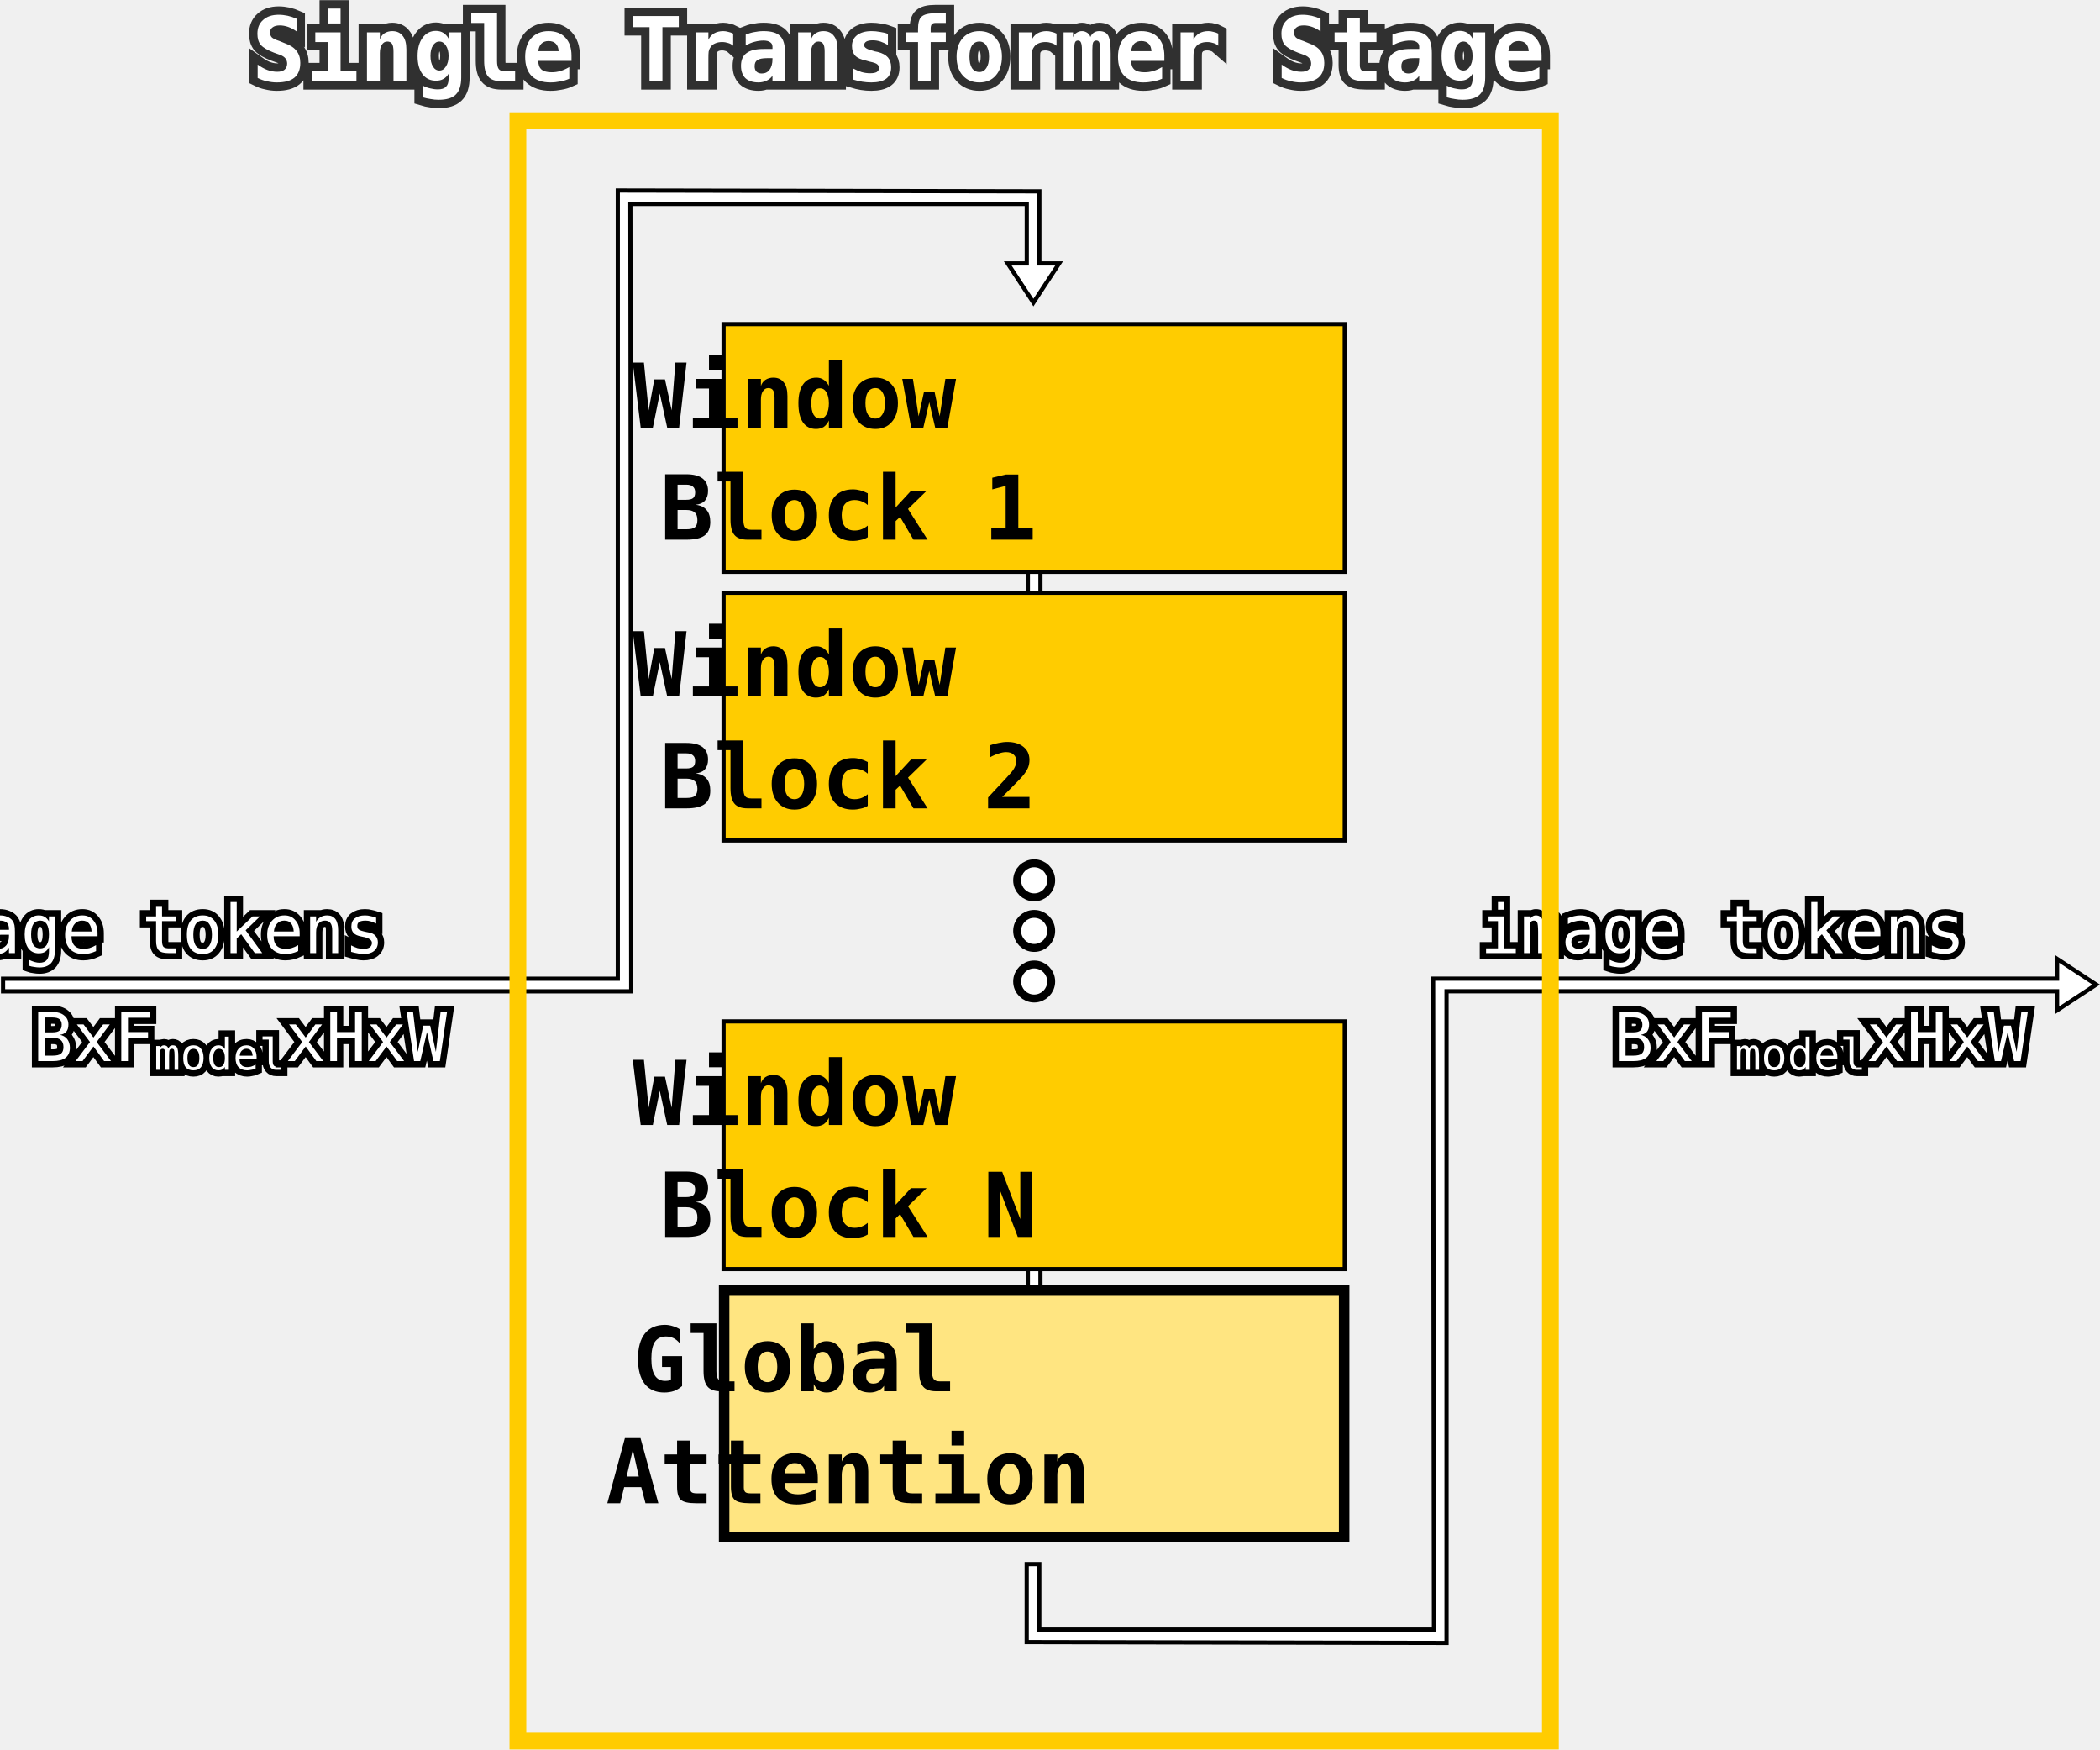
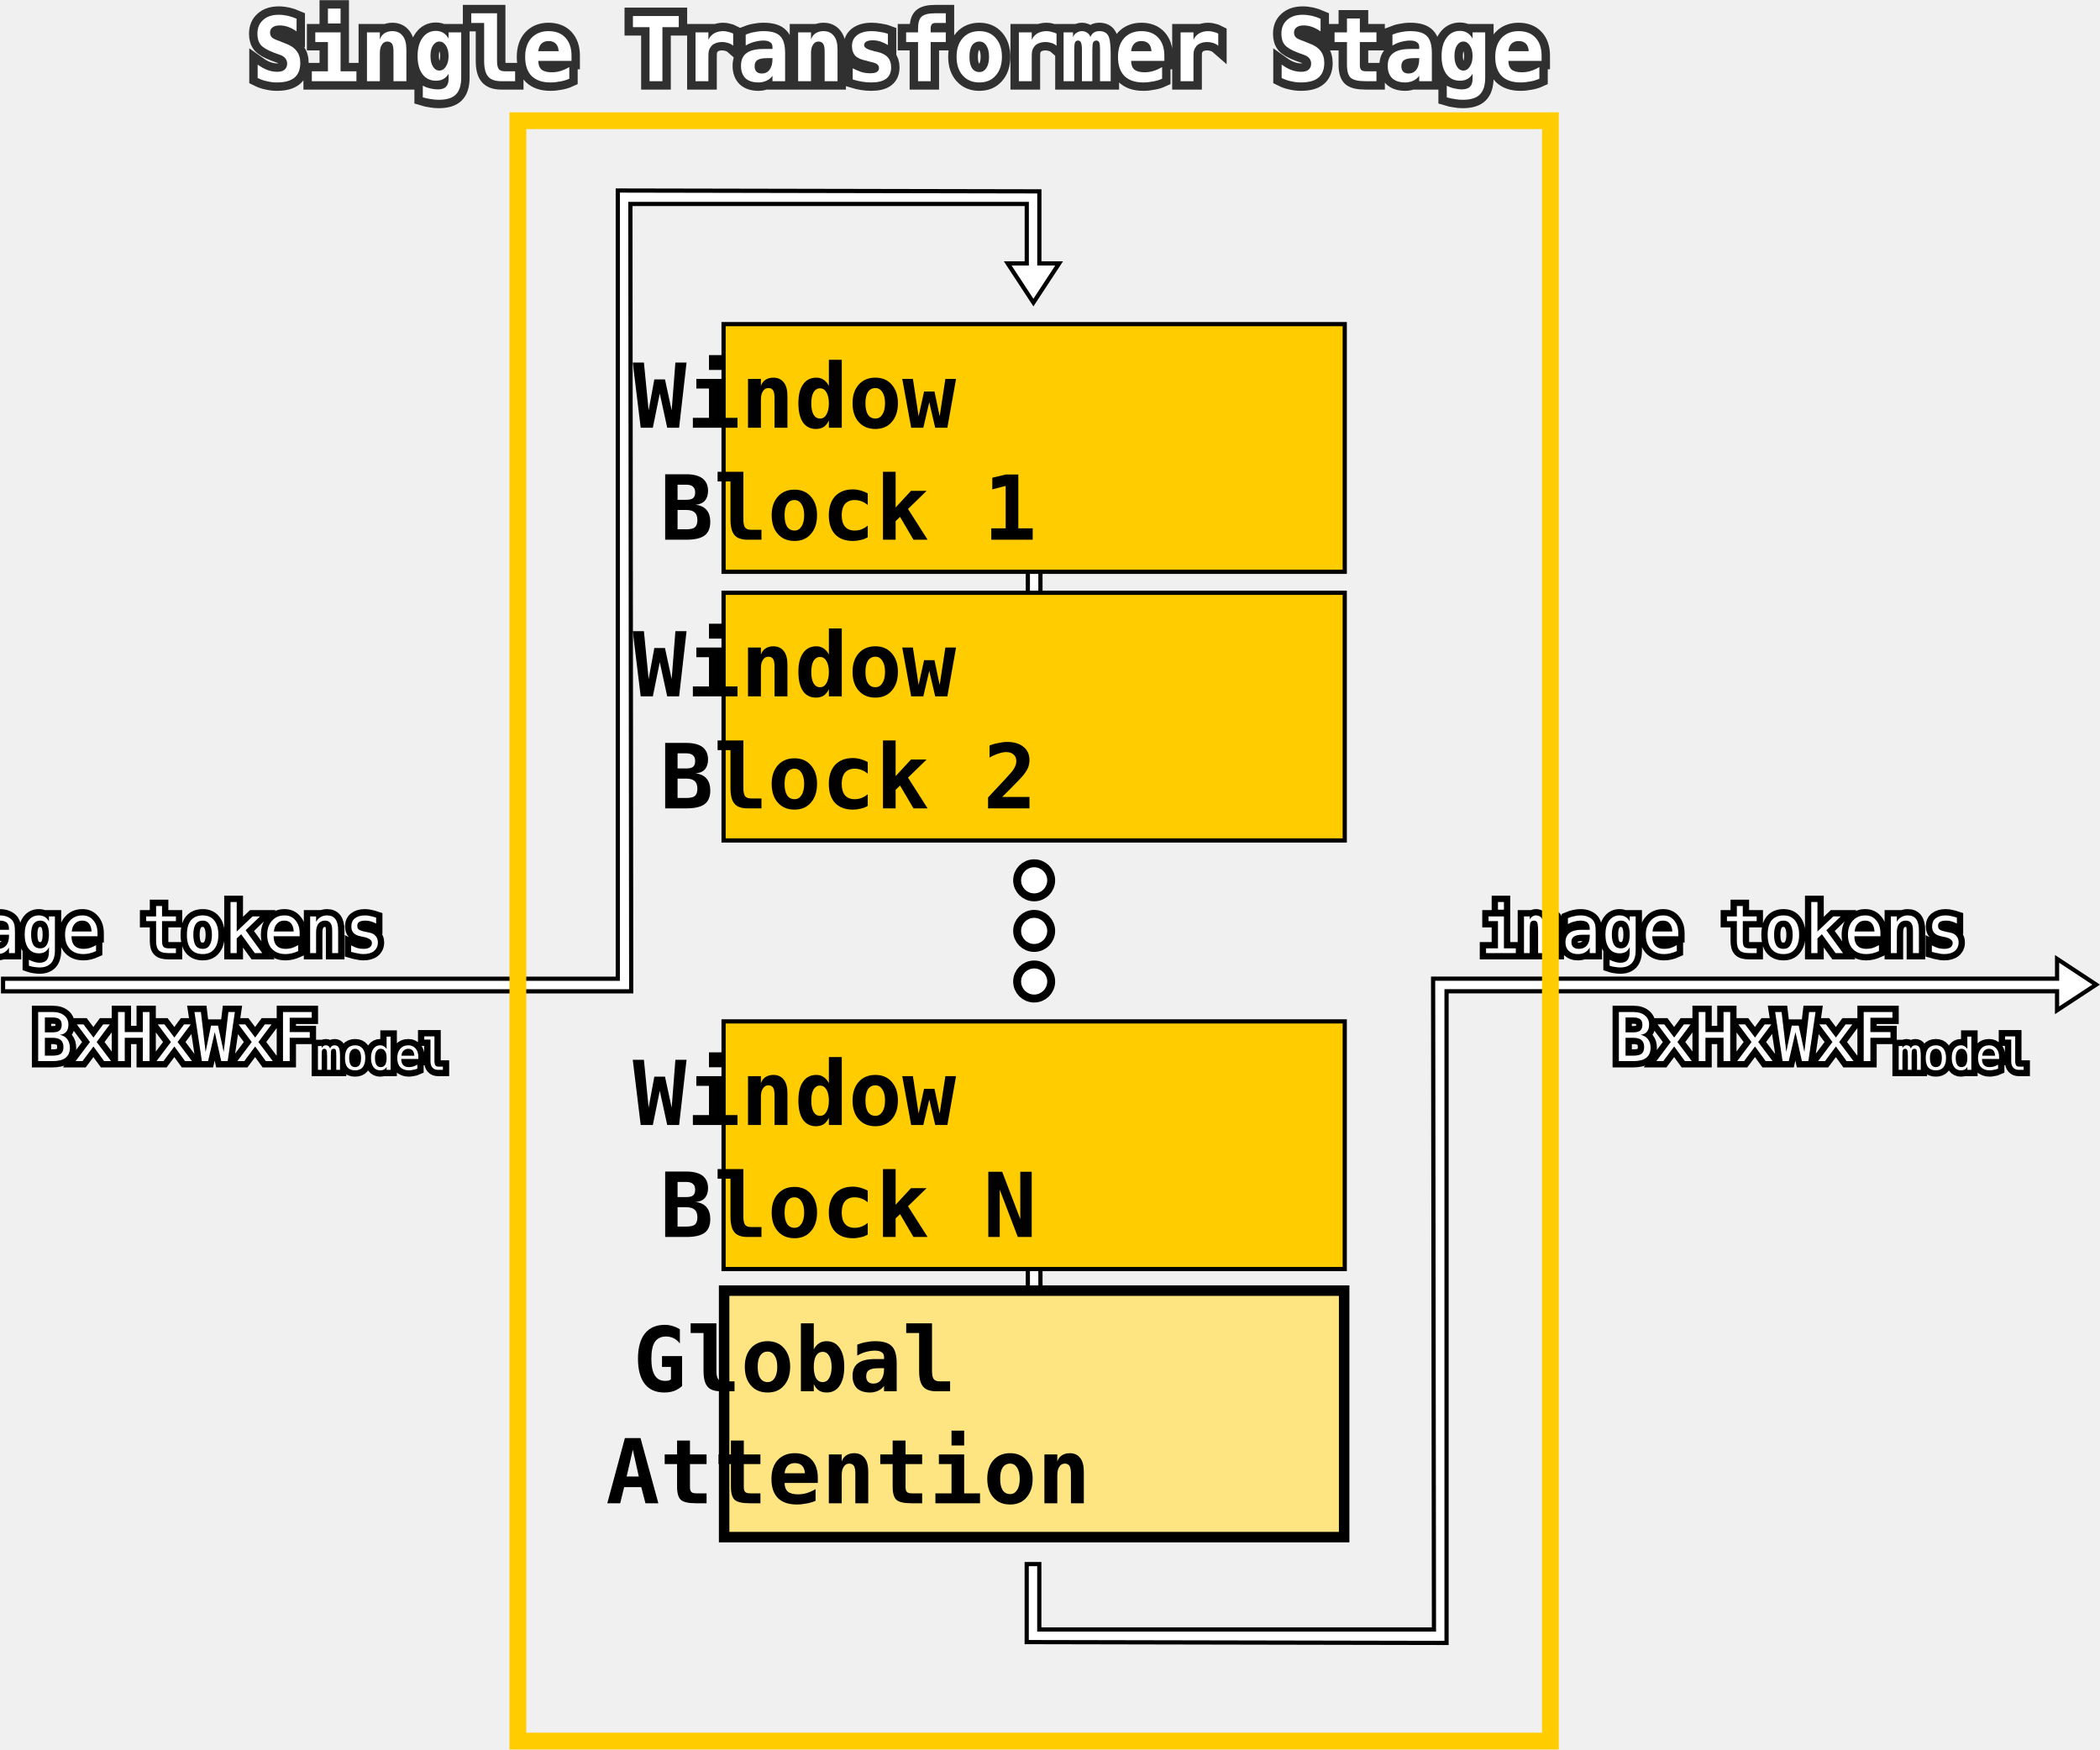
<svg xmlns="http://www.w3.org/2000/svg" xmlns:xlink="http://www.w3.org/1999/xlink" width="500.337" height="416.76" viewBox="0 0 132.381 110.268">
  <g transform="translate(892.133 -428.749)">
    <path fill="#fff" stroke="#000" stroke-linecap="square" stroke-width=".529" d="m-827.279 532.116 26.202.052v-41.074h38.75v1.087l2.093-1.374-2.092-1.376v1.134h-39.333l.053 41.022h-25.144v-4.125h-.529z" paint-order="markers stroke fill" />
    <g transform="translate(3.254 13.406)">
      <path id="a" fill="#fc0" stroke="#000" stroke-dasharray="none" stroke-linecap="square" stroke-width=".529" d="M426.011 225.496h38.894v15.346h-38.894z" paint-order="stroke fill markers" />
    </g>
    <g transform="translate(-17.935 -.664)">
      <use xlink:href="#a" id="b" x="0" y="0" transform="translate(90.145 24.576)" />
    </g>
    <path fill="#fff" stroke="#000" stroke-linecap="square" stroke-width=".529" d="M-826.677 474.761v-15.738h-.53v15.738zm0 41.593v-15.74h-.53v15.74z" paint-order="markers stroke fill" />
    <g transform="translate(-27.558 5.671)">
      <use xlink:href="#b" id="c" x="0" y="0" transform="translate(87.684 -20.142)" />
    </g>
    <path fill="#fff" stroke="#000" stroke-linecap="square" stroke-width=".529" d="M-827.275 445.486h-1.087l1.374 2.093 1.375-2.093h-1.133v-4.544l-26.31-.052v49.68h-38.752v.529h39.333l-.053-49.628h25.253z" paint-order="markers stroke fill" />
    <text xml:space="preserve" x="-827.004" y="433.867" fill="#fff" stroke="#000" stroke-linecap="square" stroke-opacity=".798" stroke-width="1.058" font-family="Monospace" font-size="5.644" font-weight="700" paint-order="markers stroke fill" style="Monospace, Bold&quot;;text-align:start;" text-anchor="middle">
      <tspan x="-827.004" y="433.867" style="Monospace, Bold&quot;;text-align:start;">Single Transformer Stage</tspan>
    </text>
    <text xml:space="preserve" x="-876.812" y="488.819" fill="#fff" stroke="#000" stroke-linecap="square" stroke-width=".794" font-family="Monospace" font-size="4.233" font-weight="400" paint-order="markers stroke fill" style="text-align:center;" text-anchor="middle">
      <tspan x="-876.812" y="488.819" style="text-align:center;">image tokens</tspan>
    </text>
    <text xml:space="preserve" x="-890.071" y="495.63" fill="#fff" stroke="#000" stroke-linecap="square" stroke-width=".794" font-family="Monospace" font-size="4.233" font-weight="400" paint-order="markers stroke fill" style="text-align:center;">
-       <tspan x="-890.071" y="495.63" style="text-align:center;">BxF<tspan baseline-shift="sub" font-size="65%" style="text-align:center;">model</tspan>xHxW</tspan>
+       <tspan x="-890.071" y="495.63" style="text-align:center;">BxHxWxF<tspan baseline-shift="sub" font-size="65%" style="text-align:center;">model</tspan>
+       </tspan>
    </text>
    <text xml:space="preserve" x="-777.165" y="488.819" fill="#fff" stroke="#000" stroke-linecap="square" stroke-width=".794" font-family="Monospace" font-size="4.233" font-weight="400" paint-order="markers stroke fill" style="text-align:center;" text-anchor="middle">
      <tspan x="-777.165" y="488.819" style="text-align:center;">image tokens</tspan>
    </text>
    <text xml:space="preserve" x="-790.424" y="495.63" fill="#fff" stroke="#000" stroke-linecap="square" stroke-width=".794" font-family="Monospace" font-size="4.233" font-weight="400" paint-order="markers stroke fill" style="text-align:center;">
-       <tspan x="-790.424" y="495.63" style="text-align:center;">BxF<tspan baseline-shift="sub" font-size="65%" style="text-align:center;">model</tspan>xHxW</tspan>
+       <tspan x="-790.424" y="495.63" style="text-align:center;">BxHxWxF<tspan baseline-shift="sub" font-size="65%" style="text-align:center;">model</tspan>
+       </tspan>
    </text>
    <path fill="none" stroke="#fc0" stroke-linecap="square" stroke-width="1.058" d="M-859.486 436.358h65.088v102.129h-65.088z" paint-order="stroke fill markers" />
    <use xlink:href="#c" id="d" x="0" y="0" transform="translate(-1100.685 35.374)" />
    <g transform="translate(-108.565 -20.39)">
      <use xlink:href="#d" transform="translate(-240.978 204.396)" />
      <text xml:space="preserve" x="-718.199" y="476.099" stroke-linecap="square" stroke-opacity=".798" stroke-width=".265" font-family="Monospace" font-size="5.644" font-weight="700" paint-order="markers stroke fill" style="Monospace, Bold&quot;;text-align:center" text-anchor="middle">
        <tspan x="-718.199" y="476.099" style="Monospace, Bold&quot;;">Window</tspan>
        <tspan x="-718.199" y="483.155" style="Monospace, Bold&quot;;">Block 1</tspan>
      </text>
    </g>
    <g transform="translate(-108.565 -3.457)">
      <use xlink:href="#d" transform="translate(-240.978 204.396)" />
      <text xml:space="preserve" x="-718.199" y="476.099" stroke-linecap="square" stroke-opacity=".798" stroke-width=".265" font-family="Monospace" font-size="5.644" font-weight="700" paint-order="markers stroke fill" style="Monospace, Bold&quot;;text-align:center" text-anchor="middle">
        <tspan x="-718.199" y="476.099" style="Monospace, Bold&quot;;">Window</tspan>
        <tspan x="-718.199" y="483.155" style="Monospace, Bold&quot;;">Block 2</tspan>
      </text>
    </g>
    <g transform="translate(-108.565 23.558)">
      <use xlink:href="#d" transform="translate(-240.978 204.396)" />
      <text xml:space="preserve" x="-718.199" y="476.099" stroke-linecap="square" stroke-opacity=".798" stroke-width=".265" font-family="Monospace" font-size="5.644" font-weight="700" paint-order="markers stroke fill" style="Monospace, Bold&quot;;text-align:center" text-anchor="middle">
        <tspan x="-718.199" y="476.099" style="Monospace, Bold&quot;;">Window</tspan>
        <tspan x="-718.199" y="483.155" style="Monospace, Bold&quot;;">Block N</tspan>
      </text>
    </g>
    <g stroke-width="1.323">
      <path fill="#ffe581" stroke="#000" d="M-841.152 504.128h38.423v14.875h-38.423z" paint-order="stroke fill markers" style="" transform="translate(-5.002 6.298)" />
      <text xml:space="preserve" x="-821.763" y="510.142" stroke-linecap="square" stroke-opacity=".798" font-family="Monospace" font-size="5.644" font-weight="700" paint-order="markers stroke fill" style="Monospace, Bold&quot;;text-align:center" text-anchor="middle" transform="translate(-5.002 6.298)">
        <tspan x="-821.763" y="510.142" style="Monospace, Bold&quot;;">Global</tspan>
        <tspan x="-821.763" y="517.198" style="Monospace, Bold&quot;;">Attention</tspan>
      </text>
    </g>
    <g fill="#fff" stroke="#000" paint-order="stroke fill markers" transform="translate(-105.18 -23.783)">
      <circle cx="-721.761" cy="508.017" r=".823" style="" />
      <circle cx="-721.761" cy="511.206" r=".823" style="" />
      <circle cx="-721.761" cy="514.395" r=".823" style="" />
    </g>
  </g>
</svg>
